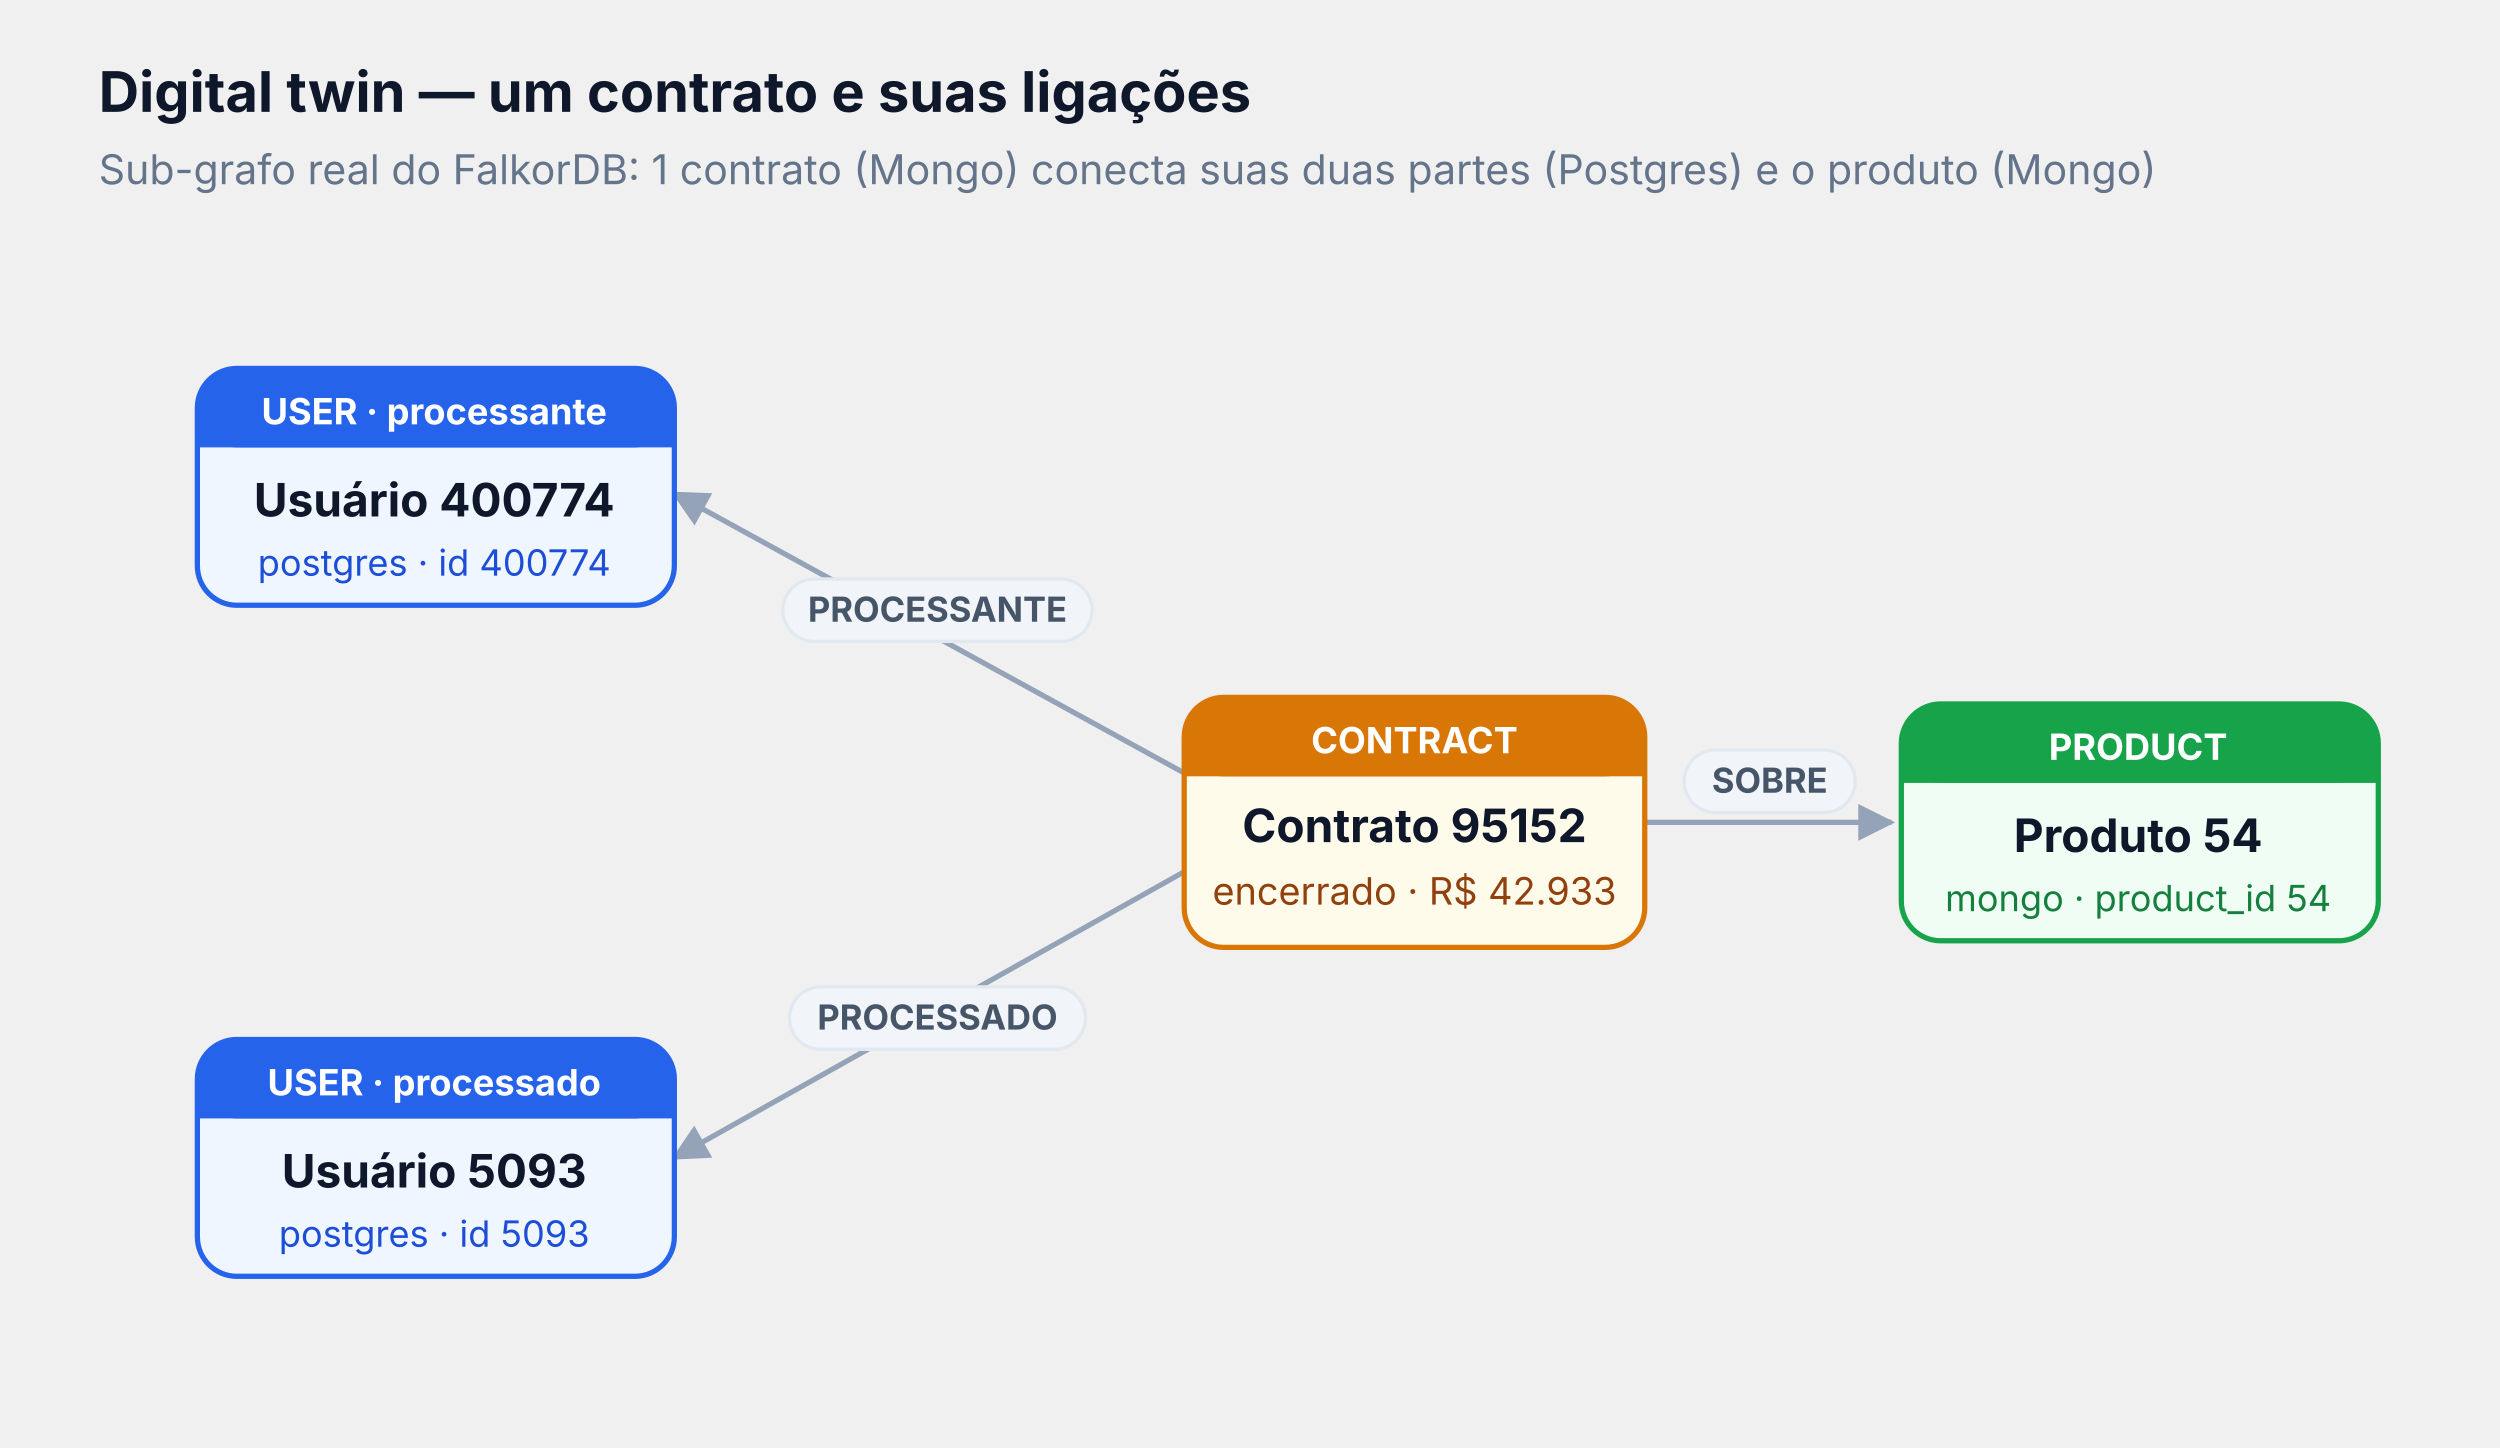
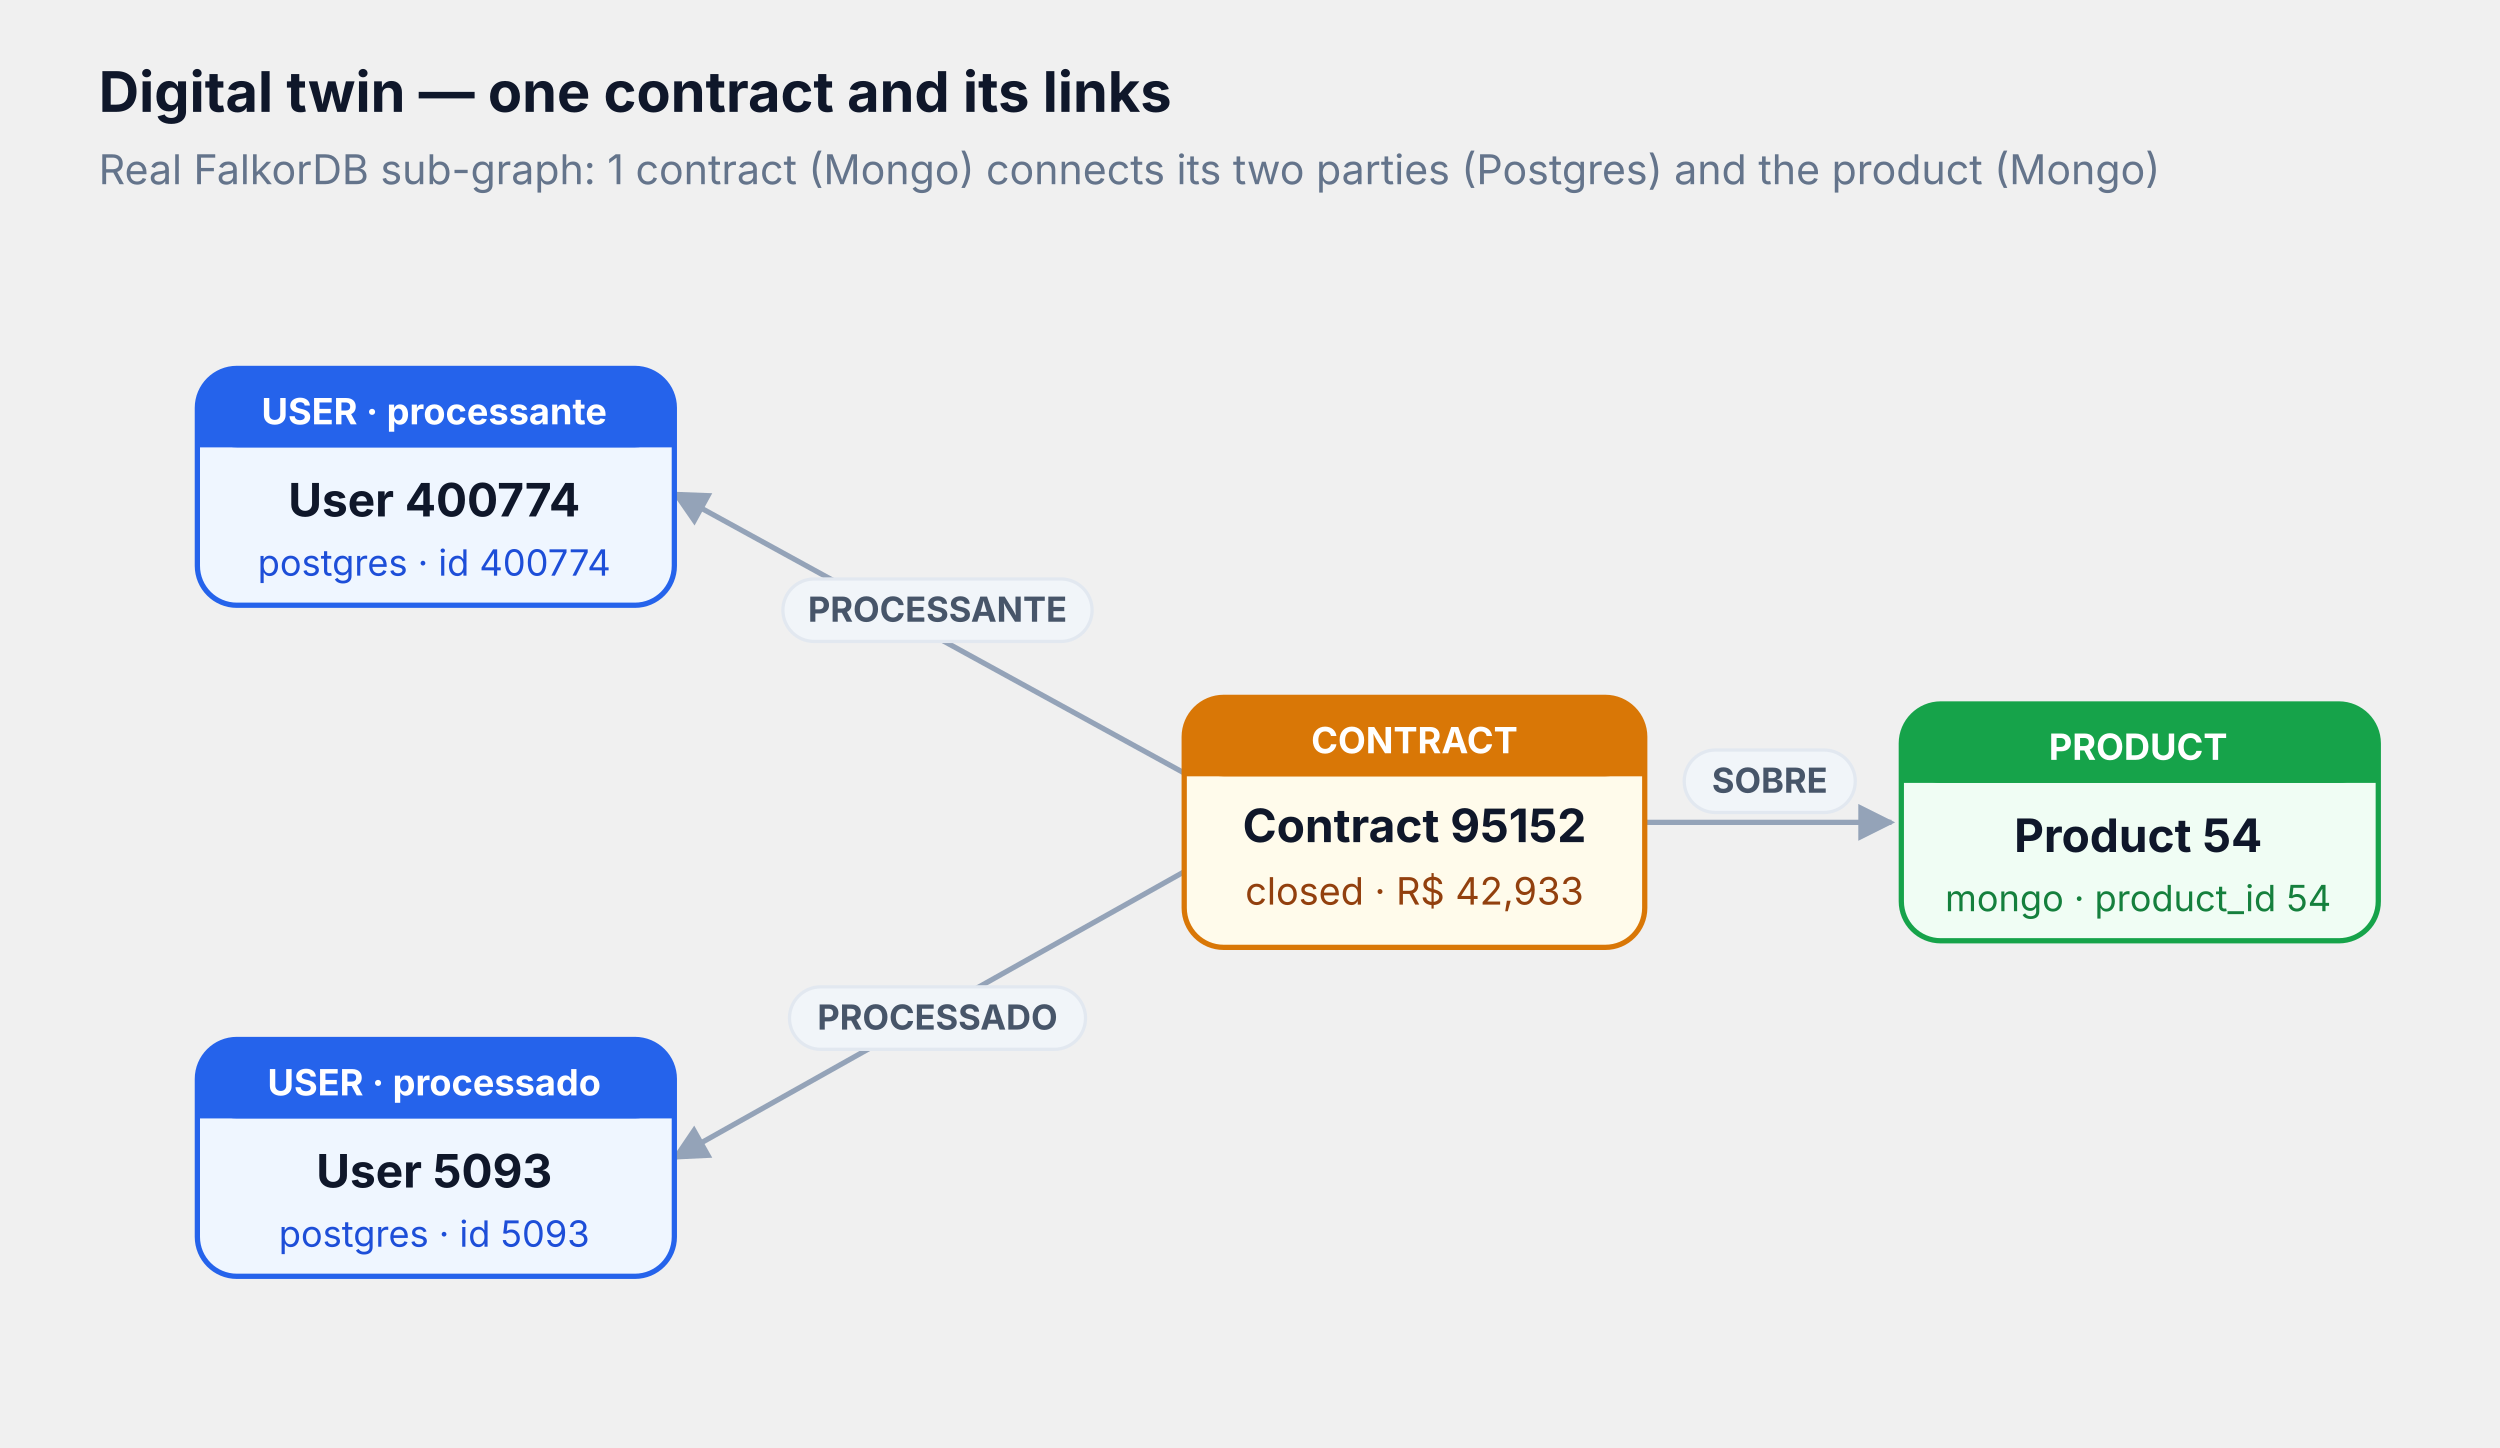
<svg xmlns="http://www.w3.org/2000/svg" viewBox="0 0 760 440" font-family="Inter, -apple-system, Segoe UI, Roboto, sans-serif">
  <defs>
    <marker id="arrow" viewBox="0 0 10 10" refX="9" refY="5" markerWidth="7" markerHeight="7" orient="auto-start-reverse">
      <path d="M0,0 L10,5 L0,10 z" fill="#94a3b8" />
    </marker>
  </defs>
-   <text x="30" y="34" font-size="17" font-weight="700" fill="var(--text-primary, #0f172a)">Digital twin — um contrato e suas ligações</text>
-   <text x="30" y="56" font-size="12.5" fill="var(--text-secondary, #64748b)">Sub-grafo real do FalkorDB: 1 contrato (Mongo) conecta suas duas partes (Postgres) e o produto (Mongo)</text>
+   <text x="30" y="34" font-size="17" font-weight="700" fill="var(--text-primary, #0f172a)">Digital twin — one contract and its links</text>
+   <text x="30" y="56" font-size="12.5" fill="var(--text-secondary, #64748b)">Real FalkorDB sub-graph: 1 contract (Mongo) connects its two parties (Postgres) and the product (Mongo)</text>
  <line x1="360" y1="235" x2="205" y2="150" stroke="#94a3b8" stroke-width="1.6" marker-end="url(#arrow)" />
  <line x1="360" y1="265" x2="205" y2="352" stroke="#94a3b8" stroke-width="1.6" marker-end="url(#arrow)" />
  <line x1="500" y1="250" x2="575" y2="250" stroke="#94a3b8" stroke-width="1.6" marker-end="url(#arrow)" />
  <g font-size="10.5" font-weight="700" fill="#475569">
    <rect x="238" y="176" width="94" height="19" rx="9.5" fill="#f1f5f9" stroke="#e2e8f0" />
    <text x="285" y="189" text-anchor="middle">PROCESSANTE</text>
    <rect x="240" y="300" width="90" height="19" rx="9.5" fill="#f1f5f9" stroke="#e2e8f0" />
    <text x="285" y="313" text-anchor="middle">PROCESSADO</text>
    <rect x="512" y="228" width="52" height="19" rx="9.5" fill="#f1f5f9" stroke="#e2e8f0" />
    <text x="538" y="241" text-anchor="middle">SOBRE</text>
  </g>
  <g>
    <rect x="360" y="212" width="140" height="76" rx="12" fill="#fffbeb" stroke="#d97706" stroke-width="1.6" />
    <rect x="360" y="212" width="140" height="24" rx="12" fill="#d97706" />
    <rect x="360" y="224" width="140" height="12" fill="#d97706" />
    <text x="430" y="229" text-anchor="middle" font-size="11" font-weight="700" fill="#fff">CONTRACT</text>
-     <text x="430" y="256" text-anchor="middle" font-size="14" font-weight="700" fill="#0f172a">Contrato 95152</text>
-     <text x="430" y="275" text-anchor="middle" font-size="11.5" fill="#92400e">encerrado · R$ 42.933</text>
+     <text x="430" y="256" text-anchor="middle" font-size="14" font-weight="700" fill="#0f172a">Contract 95152</text>
+     <text x="430" y="275" text-anchor="middle" font-size="11.5" fill="#92400e">closed · R$ 42,933</text>
  </g>
  <g>
    <rect x="60" y="112" width="145" height="72" rx="12" fill="#eff6ff" stroke="#2563eb" stroke-width="1.6" />
    <rect x="60" y="112" width="145" height="24" rx="12" fill="#2563eb" />
    <rect x="60" y="124" width="145" height="12" fill="#2563eb" />
    <text x="132" y="129" text-anchor="middle" font-size="11" font-weight="700" fill="#fff">USER · processante</text>
-     <text x="132" y="157" text-anchor="middle" font-size="14" font-weight="700" fill="#0f172a">Usuário 400774</text>
+     <text x="132" y="157" text-anchor="middle" font-size="14" font-weight="700" fill="#0f172a">User 400774</text>
    <text x="132" y="175" text-anchor="middle" font-size="11" fill="#1d4ed8">postgres · id 400774</text>
  </g>
  <g>
    <rect x="60" y="316" width="145" height="72" rx="12" fill="#eff6ff" stroke="#2563eb" stroke-width="1.6" />
    <rect x="60" y="316" width="145" height="24" rx="12" fill="#2563eb" />
    <rect x="60" y="328" width="145" height="12" fill="#2563eb" />
    <text x="132" y="333" text-anchor="middle" font-size="11" font-weight="700" fill="#fff">USER · processado</text>
-     <text x="132" y="361" text-anchor="middle" font-size="14" font-weight="700" fill="#0f172a">Usuário 5093</text>
+     <text x="132" y="361" text-anchor="middle" font-size="14" font-weight="700" fill="#0f172a">User 5093</text>
    <text x="132" y="379" text-anchor="middle" font-size="11" fill="#1d4ed8">postgres · id 5093</text>
  </g>
  <g>
    <rect x="578" y="214" width="145" height="72" rx="12" fill="#f0fdf4" stroke="#16a34a" stroke-width="1.6" />
    <rect x="578" y="214" width="145" height="24" rx="12" fill="#16a34a" />
    <rect x="578" y="226" width="145" height="12" fill="#16a34a" />
    <text x="650" y="231" text-anchor="middle" font-size="11" font-weight="700" fill="#fff">PRODUCT</text>
-     <text x="650" y="259" text-anchor="middle" font-size="14" font-weight="700" fill="#0f172a">Produto 54</text>
+     <text x="650" y="259" text-anchor="middle" font-size="14" font-weight="700" fill="#0f172a">Product 54</text>
    <text x="650" y="277" text-anchor="middle" font-size="11" fill="#15803d">mongo · product_id 54</text>
  </g>
</svg>
